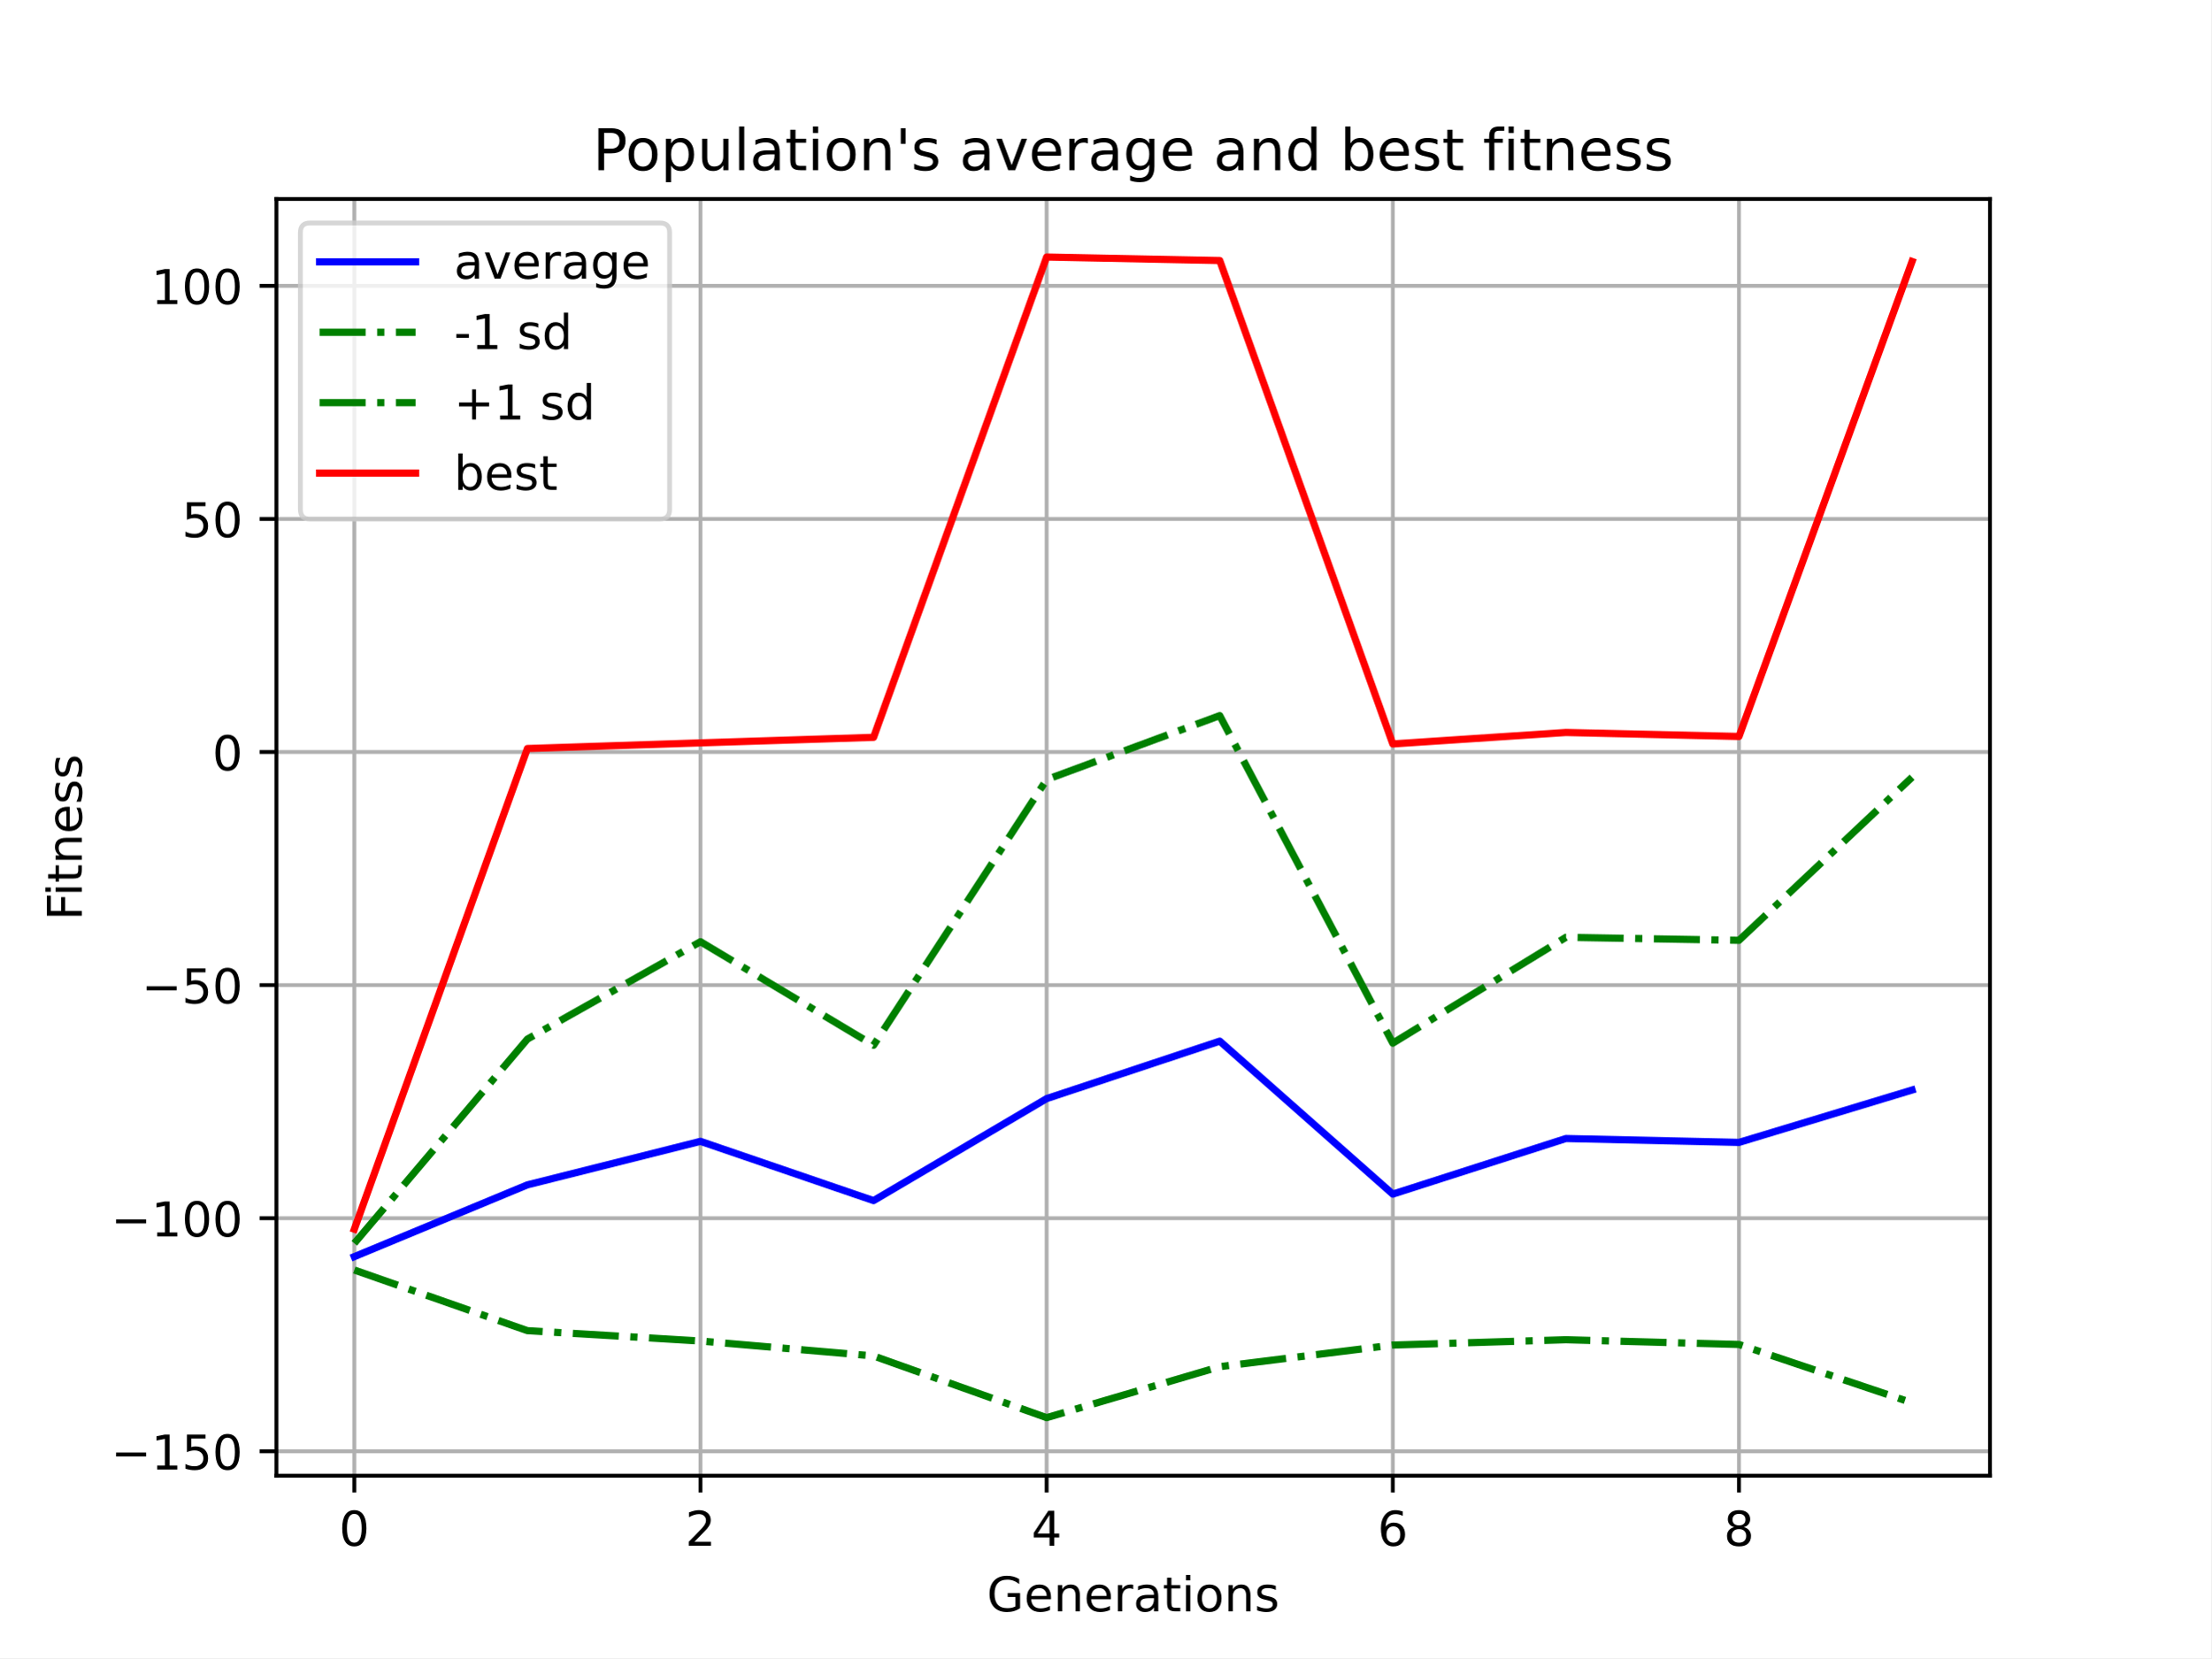
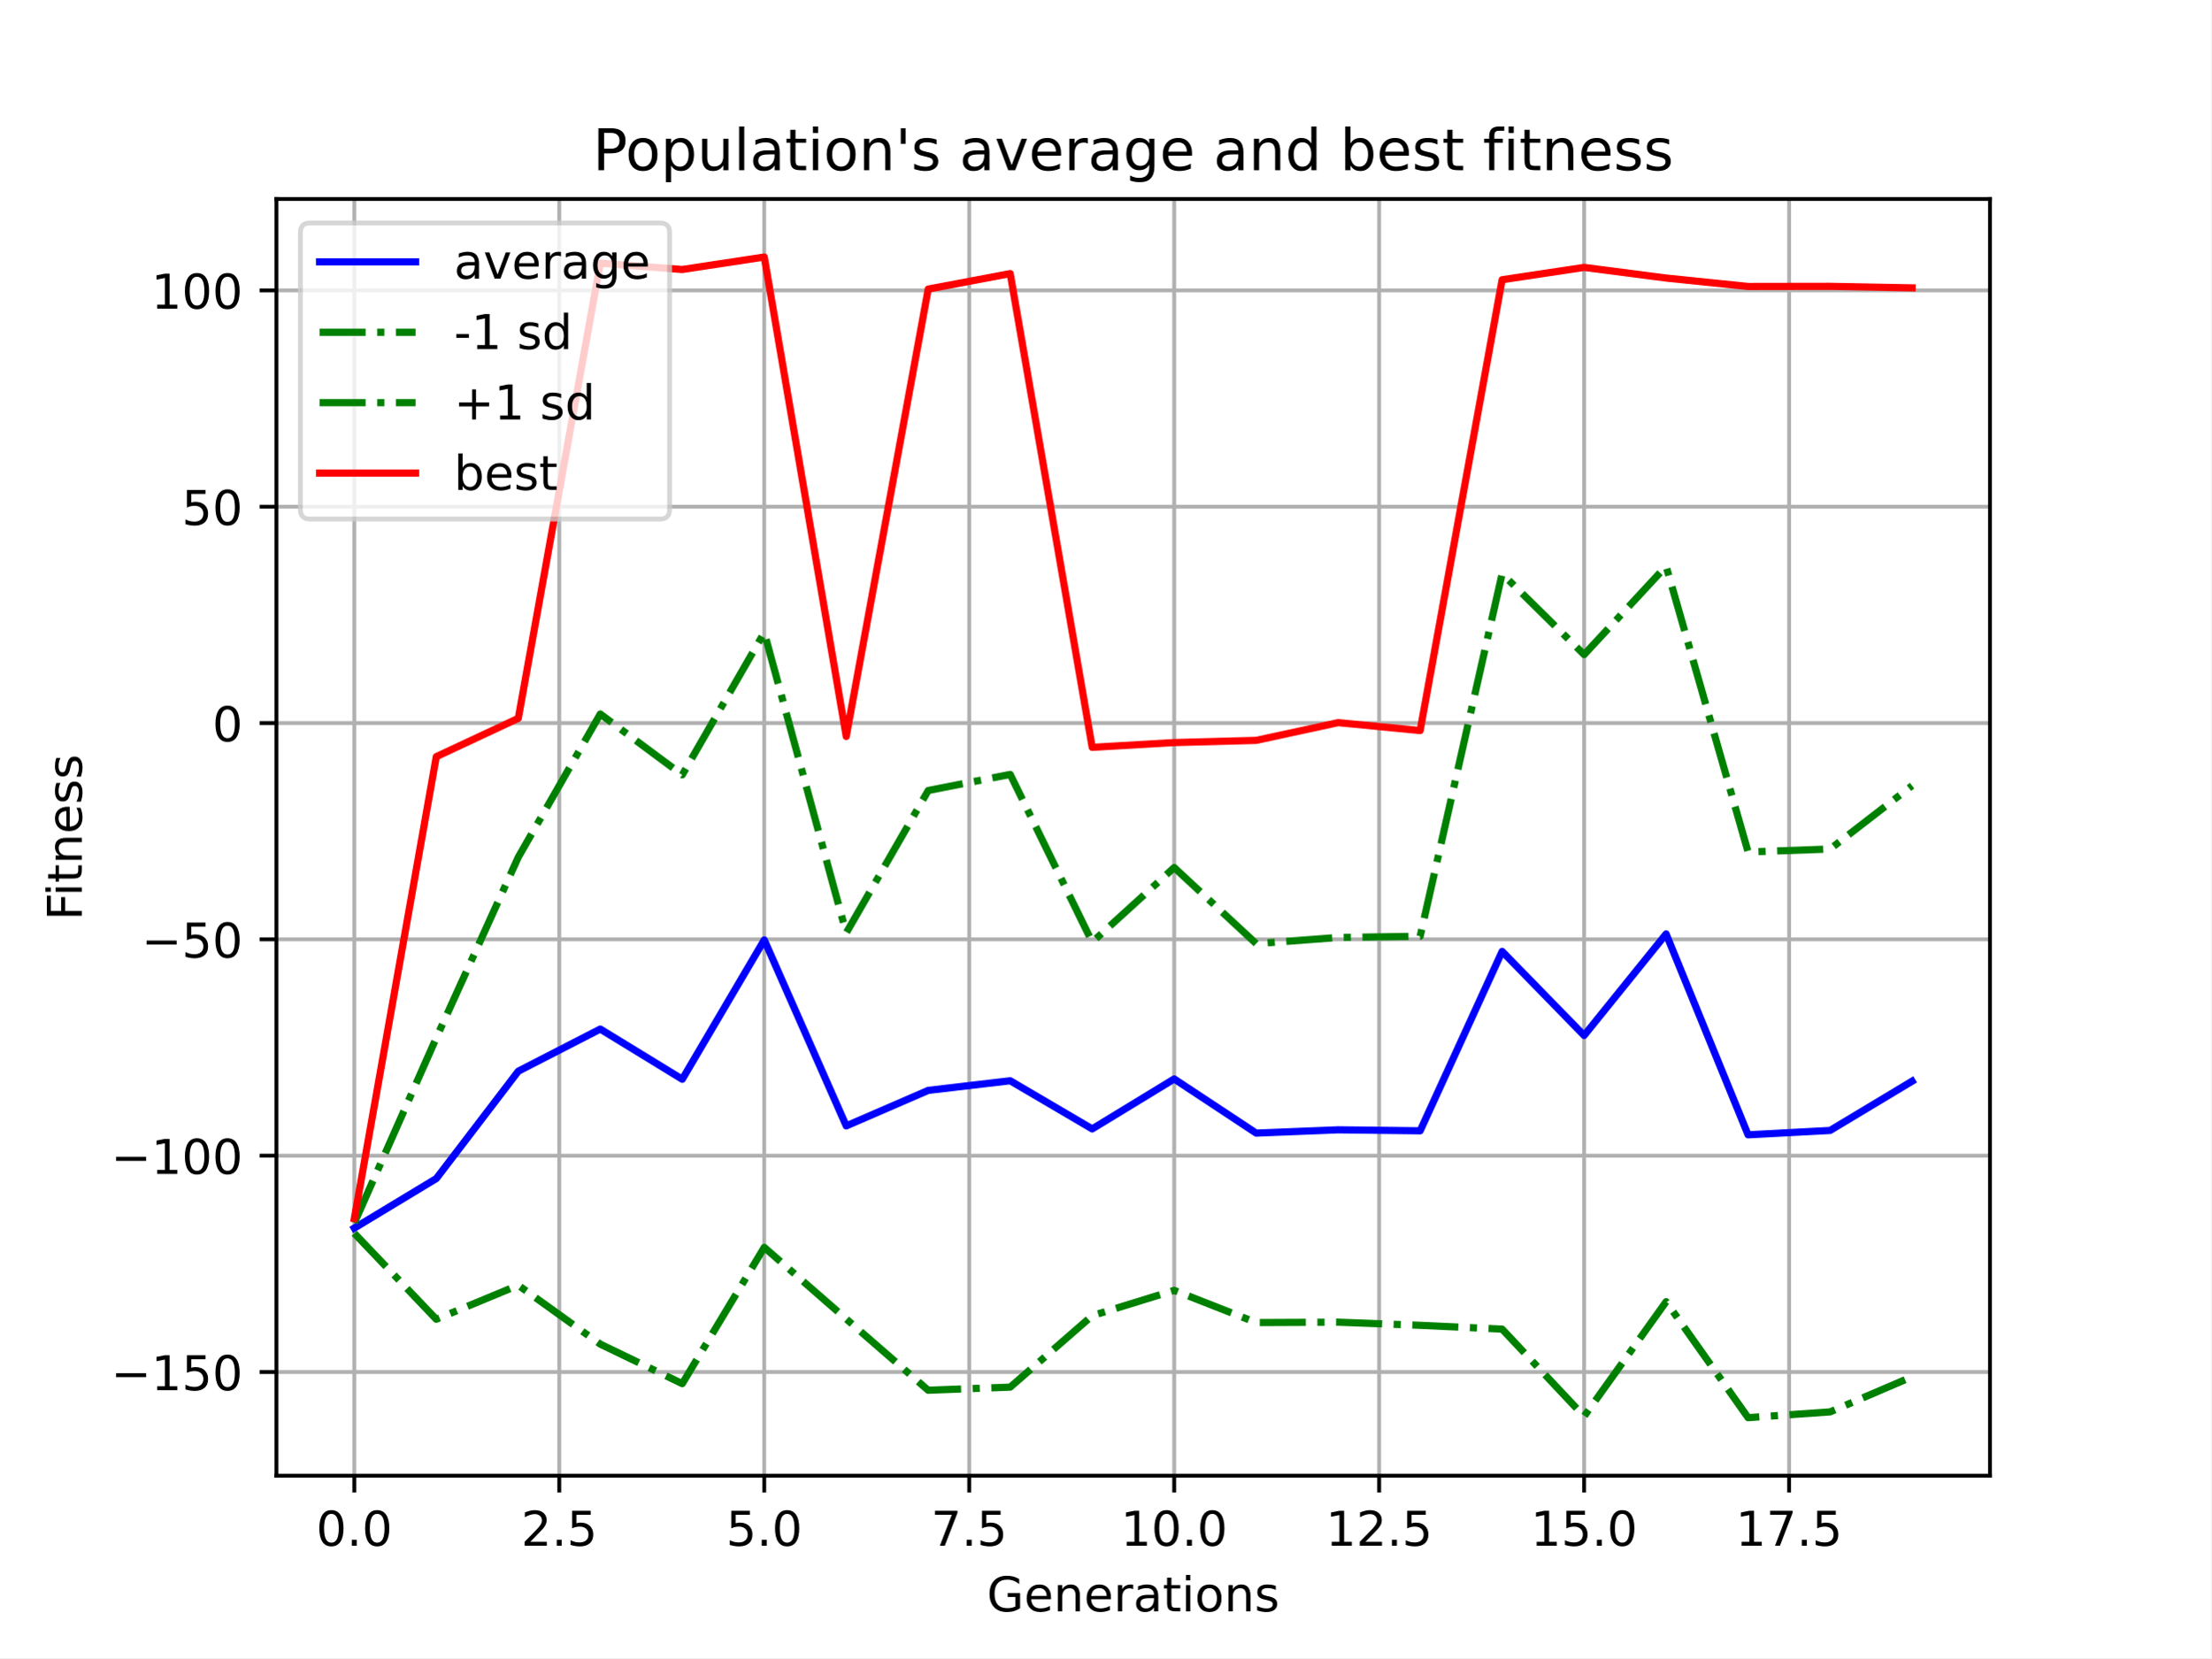
<svg xmlns="http://www.w3.org/2000/svg" xmlns:xlink="http://www.w3.org/1999/xlink" width="460.8pt" height="345.6pt" viewBox="0 0 460.8 345.6" version="1.1">
  <defs>
    <style type="text/css">*{stroke-linejoin: round; stroke-linecap: butt}</style>
  </defs>
  <g id="figure_1">
    <g id="patch_1">
      <path d="M 0 345.6  L 460.8 345.6  L 460.8 0  L 0 0  z " style="fill: #ffffff" />
    </g>
    <g id="axes_1">
      <g id="patch_2">
        <path d="M 57.6 307.584  L 414.72 307.584  L 414.72 41.472  L 57.6 41.472  z " style="fill: #ffffff" />
      </g>
      <g id="matplotlib.axis_1">
        <g id="xtick_1">
          <g id="line2d_1">
-             <path d="M 73.833 307.584  L 73.833 41.472  " clip-path="url(#pe6943f2030)" style="fill: none; stroke: #b0b0b0; stroke-width: 0.8; stroke-linecap: square" />
+             <path d="M 73.833 307.584  L 73.833 41.472  " clip-path="url(#pddef525159)" style="fill: none; stroke: #b0b0b0; stroke-width: 0.8; stroke-linecap: square" />
          </g>
          <g id="line2d_2">
            <defs>
-               <path id="me2f467b59a" d="M 0 0  L 0 3.5  " style="stroke: #000000; stroke-width: 0.8" />
-             </defs>
-             <g>
-               <use xlink:href="#me2f467b59a" x="73.833" y="307.584" style="stroke: #000000; stroke-width: 0.8" />
+               <path id="mac29a70679" d="M 0 0  L 0 3.5  " style="stroke: #000000; stroke-width: 0.8" />
+             </defs>
+             <g>
+               <use xlink:href="#mac29a70679" x="73.833" y="307.584" style="stroke: #000000; stroke-width: 0.8" />
            </g>
          </g>
          <g id="text_1">
-             <g transform="translate(70.65148 322.1824) scale(0.1 -0.1)">
+             <g transform="translate(65.88116 322.1824) scale(0.1 -0.1)">
              <defs>
                <path id="DejaVuSans-30" d="M 2034 4250  Q 1547 4250 1301 3770  Q 1056 3291 1056 2328  Q 1056 1369 1301 889  Q 1547 409 2034 409  Q 2525 409 2770 889  Q 3016 1369 3016 2328  Q 3016 3291 2770 3770  Q 2525 4250 2034 4250  z M 2034 4750  Q 2819 4750 3233 4129  Q 3647 3509 3647 2328  Q 3647 1150 3233 529  Q 2819 -91 2034 -91  Q 1250 -91 836 529  Q 422 1150 422 2328  Q 422 3509 836 4129  Q 1250 4750 2034 4750  z " transform="scale(0.015625)" />
+                 <path id="DejaVuSans-2e" d="M 684 794  L 1344 794  L 1344 0  L 684 0  L 684 794  z " transform="scale(0.015625)" />
              </defs>
              <use xlink:href="#DejaVuSans-30" />
+               <use xlink:href="#DejaVuSans-2e" x="63.623" />
+               <use xlink:href="#DejaVuSans-30" x="95.41" />
            </g>
          </g>
        </g>
        <g id="xtick_2">
          <g id="line2d_3">
-             <path d="M 145.978 307.584  L 145.978 41.472  " clip-path="url(#pe6943f2030)" style="fill: none; stroke: #b0b0b0; stroke-width: 0.8; stroke-linecap: square" />
+             <path d="M 116.55 307.584  L 116.55 41.472  " clip-path="url(#pddef525159)" style="fill: none; stroke: #b0b0b0; stroke-width: 0.8; stroke-linecap: square" />
          </g>
          <g id="line2d_4">
            <g>
-               <use xlink:href="#me2f467b59a" x="145.978" y="307.584" style="stroke: #000000; stroke-width: 0.8" />
+               <use xlink:href="#mac29a70679" x="116.55" y="307.584" style="stroke: #000000; stroke-width: 0.8" />
            </g>
          </g>
          <g id="text_2">
-             <g transform="translate(142.7969 322.1824) scale(0.1 -0.1)">
+             <g transform="translate(108.5989 322.1824) scale(0.1 -0.1)">
              <defs>
                <path id="DejaVuSans-32" d="M 1228 531  L 3431 531  L 3431 0  L 469 0  L 469 531  Q 828 903 1448 1529  Q 2069 2156 2228 2338  Q 2531 2678 2651 2914  Q 2772 3150 2772 3378  Q 2772 3750 2511 3984  Q 2250 4219 1831 4219  Q 1534 4219 1204 4116  Q 875 4013 500 3803  L 500 4441  Q 881 4594 1212 4672  Q 1544 4750 1819 4750  Q 2544 4750 2975 4387  Q 3406 4025 3406 3419  Q 3406 3131 3298 2873  Q 3191 2616 2906 2266  Q 2828 2175 2409 1742  Q 1991 1309 1228 531  z " transform="scale(0.015625)" />
+                 <path id="DejaVuSans-35" d="M 691 4666  L 3169 4666  L 3169 4134  L 1269 4134  L 1269 2991  Q 1406 3038 1543 3061  Q 1681 3084 1819 3084  Q 2600 3084 3056 2656  Q 3513 2228 3513 1497  Q 3513 744 3044 326  Q 2575 -91 1722 -91  Q 1428 -91 1123 -41  Q 819 9 494 109  L 494 744  Q 775 591 1075 516  Q 1375 441 1709 441  Q 2250 441 2565 725  Q 2881 1009 2881 1497  Q 2881 1984 2565 2268  Q 2250 2553 1709 2553  Q 1456 2553 1204 2497  Q 953 2441 691 2322  L 691 4666  z " transform="scale(0.015625)" />
              </defs>
              <use xlink:href="#DejaVuSans-32" />
+               <use xlink:href="#DejaVuSans-2e" x="63.623" />
+               <use xlink:href="#DejaVuSans-35" x="95.41" />
            </g>
          </g>
        </g>
        <g id="xtick_3">
          <g id="line2d_5">
-             <path d="M 218.124 307.584  L 218.124 41.472  " clip-path="url(#pe6943f2030)" style="fill: none; stroke: #b0b0b0; stroke-width: 0.8; stroke-linecap: square" />
+             <path d="M 159.268 307.584  L 159.268 41.472  " clip-path="url(#pddef525159)" style="fill: none; stroke: #b0b0b0; stroke-width: 0.8; stroke-linecap: square" />
          </g>
          <g id="line2d_6">
            <g>
-               <use xlink:href="#me2f467b59a" x="218.124" y="307.584" style="stroke: #000000; stroke-width: 0.8" />
+               <use xlink:href="#mac29a70679" x="159.268" y="307.584" style="stroke: #000000; stroke-width: 0.8" />
            </g>
          </g>
          <g id="text_3">
-             <g transform="translate(214.9424 322.1824) scale(0.1 -0.1)">
-               <defs>
-                 <path id="DejaVuSans-34" d="M 2419 4116  L 825 1625  L 2419 1625  L 2419 4116  z M 2253 4666  L 3047 4666  L 3047 1625  L 3713 1625  L 3713 1100  L 3047 1100  L 3047 0  L 2419 0  L 2419 1100  L 313 1100  L 313 1709  L 2253 4666  z " transform="scale(0.015625)" />
-               </defs>
-               <use xlink:href="#DejaVuSans-34" />
+             <g transform="translate(151.3166 322.1824) scale(0.1 -0.1)">
+               <use xlink:href="#DejaVuSans-35" />
+               <use xlink:href="#DejaVuSans-2e" x="63.623" />
+               <use xlink:href="#DejaVuSans-30" x="95.41" />
            </g>
          </g>
        </g>
        <g id="xtick_4">
          <g id="line2d_7">
-             <path d="M 290.269 307.584  L 290.269 41.472  " clip-path="url(#pe6943f2030)" style="fill: none; stroke: #b0b0b0; stroke-width: 0.8; stroke-linecap: square" />
+             <path d="M 201.986 307.584  L 201.986 41.472  " clip-path="url(#pddef525159)" style="fill: none; stroke: #b0b0b0; stroke-width: 0.8; stroke-linecap: square" />
          </g>
          <g id="line2d_8">
            <g>
-               <use xlink:href="#me2f467b59a" x="290.269" y="307.584" style="stroke: #000000; stroke-width: 0.8" />
+               <use xlink:href="#mac29a70679" x="201.986" y="307.584" style="stroke: #000000; stroke-width: 0.8" />
            </g>
          </g>
          <g id="text_4">
-             <g transform="translate(287.0878 322.1824) scale(0.1 -0.1)">
+             <g transform="translate(194.0343 322.1824) scale(0.1 -0.1)">
              <defs>
-                 <path id="DejaVuSans-36" d="M 2113 2584  Q 1688 2584 1439 2293  Q 1191 2003 1191 1497  Q 1191 994 1439 701  Q 1688 409 2113 409  Q 2538 409 2786 701  Q 3034 994 3034 1497  Q 3034 2003 2786 2293  Q 2538 2584 2113 2584  z M 3366 4563  L 3366 3988  Q 3128 4100 2886 4159  Q 2644 4219 2406 4219  Q 1781 4219 1451 3797  Q 1122 3375 1075 2522  Q 1259 2794 1537 2939  Q 1816 3084 2150 3084  Q 2853 3084 3261 2657  Q 3669 2231 3669 1497  Q 3669 778 3244 343  Q 2819 -91 2113 -91  Q 1303 -91 875 529  Q 447 1150 447 2328  Q 447 3434 972 4092  Q 1497 4750 2381 4750  Q 2619 4750 2861 4703  Q 3103 4656 3366 4563  z " transform="scale(0.015625)" />
+                 <path id="DejaVuSans-37" d="M 525 4666  L 3525 4666  L 3525 4397  L 1831 0  L 1172 0  L 2766 4134  L 525 4134  L 525 4666  z " transform="scale(0.015625)" />
              </defs>
-               <use xlink:href="#DejaVuSans-36" />
+               <use xlink:href="#DejaVuSans-37" />
+               <use xlink:href="#DejaVuSans-2e" x="63.623" />
+               <use xlink:href="#DejaVuSans-35" x="95.41" />
            </g>
          </g>
        </g>
        <g id="xtick_5">
          <g id="line2d_9">
-             <path d="M 362.415 307.584  L 362.415 41.472  " clip-path="url(#pe6943f2030)" style="fill: none; stroke: #b0b0b0; stroke-width: 0.8; stroke-linecap: square" />
+             <path d="M 244.704 307.584  L 244.704 41.472  " clip-path="url(#pddef525159)" style="fill: none; stroke: #b0b0b0; stroke-width: 0.8; stroke-linecap: square" />
          </g>
          <g id="line2d_10">
            <g>
-               <use xlink:href="#me2f467b59a" x="362.415" y="307.584" style="stroke: #000000; stroke-width: 0.8" />
+               <use xlink:href="#mac29a70679" x="244.704" y="307.584" style="stroke: #000000; stroke-width: 0.8" />
            </g>
          </g>
          <g id="text_5">
-             <g transform="translate(359.2333 322.1824) scale(0.1 -0.1)">
+             <g transform="translate(233.5707 322.1824) scale(0.1 -0.1)">
              <defs>
-                 <path id="DejaVuSans-38" d="M 2034 2216  Q 1584 2216 1326 1975  Q 1069 1734 1069 1313  Q 1069 891 1326 650  Q 1584 409 2034 409  Q 2484 409 2743 651  Q 3003 894 3003 1313  Q 3003 1734 2745 1975  Q 2488 2216 2034 2216  z M 1403 2484  Q 997 2584 770 2862  Q 544 3141 544 3541  Q 544 4100 942 4425  Q 1341 4750 2034 4750  Q 2731 4750 3128 4425  Q 3525 4100 3525 3541  Q 3525 3141 3298 2862  Q 3072 2584 2669 2484  Q 3125 2378 3379 2068  Q 3634 1759 3634 1313  Q 3634 634 3220 271  Q 2806 -91 2034 -91  Q 1263 -91 848 271  Q 434 634 434 1313  Q 434 1759 690 2068  Q 947 2378 1403 2484  z M 1172 3481  Q 1172 3119 1398 2916  Q 1625 2713 2034 2713  Q 2441 2713 2670 2916  Q 2900 3119 2900 3481  Q 2900 3844 2670 4047  Q 2441 4250 2034 4250  Q 1625 4250 1398 4047  Q 1172 3844 1172 3481  z " transform="scale(0.015625)" />
+                 <path id="DejaVuSans-31" d="M 794 531  L 1825 531  L 1825 4091  L 703 3866  L 703 4441  L 1819 4666  L 2450 4666  L 2450 531  L 3481 531  L 3481 0  L 794 0  L 794 531  z " transform="scale(0.015625)" />
              </defs>
-               <use xlink:href="#DejaVuSans-38" />
-             </g>
-           </g>
-         </g>
-         <g id="text_6">
+               <use xlink:href="#DejaVuSans-31" />
+               <use xlink:href="#DejaVuSans-30" x="63.623" />
+               <use xlink:href="#DejaVuSans-2e" x="127.246" />
+               <use xlink:href="#DejaVuSans-30" x="159.033" />
+             </g>
+           </g>
+         </g>
+         <g id="xtick_6">
+           <g id="line2d_11">
+             <path d="M 287.421 307.584  L 287.421 41.472  " clip-path="url(#pddef525159)" style="fill: none; stroke: #b0b0b0; stroke-width: 0.8; stroke-linecap: square" />
+           </g>
+           <g id="line2d_12">
+             <g>
+               <use xlink:href="#mac29a70679" x="287.421" y="307.584" style="stroke: #000000; stroke-width: 0.8" />
+             </g>
+           </g>
+           <g id="text_6">
+             <g transform="translate(276.2884 322.1824) scale(0.1 -0.1)">
+               <use xlink:href="#DejaVuSans-31" />
+               <use xlink:href="#DejaVuSans-32" x="63.623" />
+               <use xlink:href="#DejaVuSans-2e" x="127.246" />
+               <use xlink:href="#DejaVuSans-35" x="159.033" />
+             </g>
+           </g>
+         </g>
+         <g id="xtick_7">
+           <g id="line2d_13">
+             <path d="M 330.139 307.584  L 330.139 41.472  " clip-path="url(#pddef525159)" style="fill: none; stroke: #b0b0b0; stroke-width: 0.8; stroke-linecap: square" />
+           </g>
+           <g id="line2d_14">
+             <g>
+               <use xlink:href="#mac29a70679" x="330.139" y="307.584" style="stroke: #000000; stroke-width: 0.8" />
+             </g>
+           </g>
+           <g id="text_7">
+             <g transform="translate(319.0061 322.1824) scale(0.1 -0.1)">
+               <use xlink:href="#DejaVuSans-31" />
+               <use xlink:href="#DejaVuSans-35" x="63.623" />
+               <use xlink:href="#DejaVuSans-2e" x="127.246" />
+               <use xlink:href="#DejaVuSans-30" x="159.033" />
+             </g>
+           </g>
+         </g>
+         <g id="xtick_8">
+           <g id="line2d_15">
+             <path d="M 372.857 307.584  L 372.857 41.472  " clip-path="url(#pddef525159)" style="fill: none; stroke: #b0b0b0; stroke-width: 0.8; stroke-linecap: square" />
+           </g>
+           <g id="line2d_16">
+             <g>
+               <use xlink:href="#mac29a70679" x="372.857" y="307.584" style="stroke: #000000; stroke-width: 0.8" />
+             </g>
+           </g>
+           <g id="text_8">
+             <g transform="translate(361.7238 322.1824) scale(0.1 -0.1)">
+               <use xlink:href="#DejaVuSans-31" />
+               <use xlink:href="#DejaVuSans-37" x="63.623" />
+               <use xlink:href="#DejaVuSans-2e" x="127.246" />
+               <use xlink:href="#DejaVuSans-35" x="159.033" />
+             </g>
+           </g>
+         </g>
+         <g id="text_9">
          <g transform="translate(205.6623 335.8606) scale(0.1 -0.1)">
            <defs>
              <path id="DejaVuSans-47" d="M 3809 666  L 3809 1919  L 2778 1919  L 2778 2438  L 4434 2438  L 4434 434  Q 4069 175 3628 42  Q 3188 -91 2688 -91  Q 1594 -91 976 548  Q 359 1188 359 2328  Q 359 3472 976 4111  Q 1594 4750 2688 4750  Q 3144 4750 3555 4637  Q 3966 4525 4313 4306  L 4313 3634  Q 3963 3931 3569 4081  Q 3175 4231 2741 4231  Q 1884 4231 1454 3753  Q 1025 3275 1025 2328  Q 1025 1384 1454 906  Q 1884 428 2741 428  Q 3075 428 3337 486  Q 3600 544 3809 666  z " transform="scale(0.015625)" />
              <path id="DejaVuSans-65" d="M 3597 1894  L 3597 1613  L 953 1613  Q 991 1019 1311 708  Q 1631 397 2203 397  Q 2534 397 2845 478  Q 3156 559 3463 722  L 3463 178  Q 3153 47 2828 -22  Q 2503 -91 2169 -91  Q 1331 -91 842 396  Q 353 884 353 1716  Q 353 2575 817 3079  Q 1281 3584 2069 3584  Q 2775 3584 3186 3129  Q 3597 2675 3597 1894  z M 3022 2063  Q 3016 2534 2758 2815  Q 2500 3097 2075 3097  Q 1594 3097 1305 2825  Q 1016 2553 972 2059  L 3022 2063  z " transform="scale(0.015625)" />
              <path id="DejaVuSans-6e" d="M 3513 2113  L 3513 0  L 2938 0  L 2938 2094  Q 2938 2591 2744 2837  Q 2550 3084 2163 3084  Q 1697 3084 1428 2787  Q 1159 2491 1159 1978  L 1159 0  L 581 0  L 581 3500  L 1159 3500  L 1159 2956  Q 1366 3272 1645 3428  Q 1925 3584 2291 3584  Q 2894 3584 3203 3211  Q 3513 2838 3513 2113  z " transform="scale(0.015625)" />
              <path id="DejaVuSans-72" d="M 2631 2963  Q 2534 3019 2420 3045  Q 2306 3072 2169 3072  Q 1681 3072 1420 2755  Q 1159 2438 1159 1844  L 1159 0  L 581 0  L 581 3500  L 1159 3500  L 1159 2956  Q 1341 3275 1631 3429  Q 1922 3584 2338 3584  Q 2397 3584 2469 3576  Q 2541 3569 2628 3553  L 2631 2963  z " transform="scale(0.015625)" />
              <path id="DejaVuSans-61" d="M 2194 1759  Q 1497 1759 1228 1600  Q 959 1441 959 1056  Q 959 750 1161 570  Q 1363 391 1709 391  Q 2188 391 2477 730  Q 2766 1069 2766 1631  L 2766 1759  L 2194 1759  z M 3341 1997  L 3341 0  L 2766 0  L 2766 531  Q 2569 213 2275 61  Q 1981 -91 1556 -91  Q 1019 -91 701 211  Q 384 513 384 1019  Q 384 1609 779 1909  Q 1175 2209 1959 2209  L 2766 2209  L 2766 2266  Q 2766 2663 2505 2880  Q 2244 3097 1772 3097  Q 1472 3097 1187 3025  Q 903 2953 641 2809  L 641 3341  Q 956 3463 1253 3523  Q 1550 3584 1831 3584  Q 2591 3584 2966 3190  Q 3341 2797 3341 1997  z " transform="scale(0.015625)" />
              <path id="DejaVuSans-74" d="M 1172 4494  L 1172 3500  L 2356 3500  L 2356 3053  L 1172 3053  L 1172 1153  Q 1172 725 1289 603  Q 1406 481 1766 481  L 2356 481  L 2356 0  L 1766 0  Q 1100 0 847 248  Q 594 497 594 1153  L 594 3053  L 172 3053  L 172 3500  L 594 3500  L 594 4494  L 1172 4494  z " transform="scale(0.015625)" />
              <path id="DejaVuSans-69" d="M 603 3500  L 1178 3500  L 1178 0  L 603 0  L 603 3500  z M 603 4863  L 1178 4863  L 1178 4134  L 603 4134  L 603 4863  z " transform="scale(0.015625)" />
              <path id="DejaVuSans-6f" d="M 1959 3097  Q 1497 3097 1228 2736  Q 959 2375 959 1747  Q 959 1119 1226 758  Q 1494 397 1959 397  Q 2419 397 2687 759  Q 2956 1122 2956 1747  Q 2956 2369 2687 2733  Q 2419 3097 1959 3097  z M 1959 3584  Q 2709 3584 3137 3096  Q 3566 2609 3566 1747  Q 3566 888 3137 398  Q 2709 -91 1959 -91  Q 1206 -91 779 398  Q 353 888 353 1747  Q 353 2609 779 3096  Q 1206 3584 1959 3584  z " transform="scale(0.015625)" />
              <path id="DejaVuSans-73" d="M 2834 3397  L 2834 2853  Q 2591 2978 2328 3040  Q 2066 3103 1784 3103  Q 1356 3103 1142 2972  Q 928 2841 928 2578  Q 928 2378 1081 2264  Q 1234 2150 1697 2047  L 1894 2003  Q 2506 1872 2764 1633  Q 3022 1394 3022 966  Q 3022 478 2636 193  Q 2250 -91 1575 -91  Q 1294 -91 989 -36  Q 684 19 347 128  L 347 722  Q 666 556 975 473  Q 1284 391 1588 391  Q 1994 391 2212 530  Q 2431 669 2431 922  Q 2431 1156 2273 1281  Q 2116 1406 1581 1522  L 1381 1569  Q 847 1681 609 1914  Q 372 2147 372 2553  Q 372 3047 722 3315  Q 1072 3584 1716 3584  Q 2034 3584 2315 3537  Q 2597 3491 2834 3397  z " transform="scale(0.015625)" />
            </defs>
            <use xlink:href="#DejaVuSans-47" />
            <use xlink:href="#DejaVuSans-65" x="77.49" />
            <use xlink:href="#DejaVuSans-6e" x="139.014" />
            <use xlink:href="#DejaVuSans-65" x="202.393" />
            <use xlink:href="#DejaVuSans-72" x="263.916" />
            <use xlink:href="#DejaVuSans-61" x="305.029" />
            <use xlink:href="#DejaVuSans-74" x="366.309" />
            <use xlink:href="#DejaVuSans-69" x="405.518" />
            <use xlink:href="#DejaVuSans-6f" x="433.301" />
            <use xlink:href="#DejaVuSans-6e" x="494.482" />
            <use xlink:href="#DejaVuSans-73" x="557.861" />
          </g>
        </g>
      </g>
      <g id="matplotlib.axis_2">
        <g id="ytick_1">
-           <g id="line2d_11">
-             <path d="M 57.6 302.502  L 414.72 302.502  " clip-path="url(#pe6943f2030)" style="fill: none; stroke: #b0b0b0; stroke-width: 0.8; stroke-linecap: square" />
-           </g>
-           <g id="line2d_12">
-             <defs>
-               <path id="m6243861c44" d="M 0 0  L -3.5 0  " style="stroke: #000000; stroke-width: 0.8" />
-             </defs>
-             <g>
-               <use xlink:href="#m6243861c44" x="57.6" y="302.502" style="stroke: #000000; stroke-width: 0.8" />
-             </g>
-           </g>
-           <g id="text_7">
-             <g transform="translate(23.13281 306.3009) scale(0.1 -0.1)">
+           <g id="line2d_17">
+             <path d="M 57.6 285.968  L 414.72 285.968  " clip-path="url(#pddef525159)" style="fill: none; stroke: #b0b0b0; stroke-width: 0.8; stroke-linecap: square" />
+           </g>
+           <g id="line2d_18">
+             <defs>
+               <path id="m0efa1573fc" d="M 0 0  L -3.5 0  " style="stroke: #000000; stroke-width: 0.8" />
+             </defs>
+             <g>
+               <use xlink:href="#m0efa1573fc" x="57.6" y="285.968" style="stroke: #000000; stroke-width: 0.8" />
+             </g>
+           </g>
+           <g id="text_10">
+             <g transform="translate(23.13281 289.7677) scale(0.1 -0.1)">
              <defs>
                <path id="DejaVuSans-2212" d="M 678 2272  L 4684 2272  L 4684 1741  L 678 1741  L 678 2272  z " transform="scale(0.015625)" />
-                 <path id="DejaVuSans-31" d="M 794 531  L 1825 531  L 1825 4091  L 703 3866  L 703 4441  L 1819 4666  L 2450 4666  L 2450 531  L 3481 531  L 3481 0  L 794 0  L 794 531  z " transform="scale(0.015625)" />
-                 <path id="DejaVuSans-35" d="M 691 4666  L 3169 4666  L 3169 4134  L 1269 4134  L 1269 2991  Q 1406 3038 1543 3061  Q 1681 3084 1819 3084  Q 2600 3084 3056 2656  Q 3513 2228 3513 1497  Q 3513 744 3044 326  Q 2575 -91 1722 -91  Q 1428 -91 1123 -41  Q 819 9 494 109  L 494 744  Q 775 591 1075 516  Q 1375 441 1709 441  Q 2250 441 2565 725  Q 2881 1009 2881 1497  Q 2881 1984 2565 2268  Q 2250 2553 1709 2553  Q 1456 2553 1204 2497  Q 953 2441 691 2322  L 691 4666  z " transform="scale(0.015625)" />
              </defs>
              <use xlink:href="#DejaVuSans-2212" />
              <use xlink:href="#DejaVuSans-31" x="83.789" />
              <use xlink:href="#DejaVuSans-35" x="147.412" />
              <use xlink:href="#DejaVuSans-30" x="211.035" />
            </g>
          </g>
        </g>
        <g id="ytick_2">
-           <g id="line2d_13">
-             <path d="M 57.6 253.916  L 414.72 253.916  " clip-path="url(#pe6943f2030)" style="fill: none; stroke: #b0b0b0; stroke-width: 0.8; stroke-linecap: square" />
-           </g>
-           <g id="line2d_14">
-             <g>
-               <use xlink:href="#m6243861c44" x="57.6" y="253.916" style="stroke: #000000; stroke-width: 0.8" />
-             </g>
-           </g>
-           <g id="text_8">
-             <g transform="translate(23.13281 257.7154) scale(0.1 -0.1)">
+           <g id="line2d_19">
+             <path d="M 57.6 240.879  L 414.72 240.879  " clip-path="url(#pddef525159)" style="fill: none; stroke: #b0b0b0; stroke-width: 0.8; stroke-linecap: square" />
+           </g>
+           <g id="line2d_20">
+             <g>
+               <use xlink:href="#m0efa1573fc" x="57.6" y="240.879" style="stroke: #000000; stroke-width: 0.8" />
+             </g>
+           </g>
+           <g id="text_11">
+             <g transform="translate(23.13281 244.6785) scale(0.1 -0.1)">
              <use xlink:href="#DejaVuSans-2212" />
              <use xlink:href="#DejaVuSans-31" x="83.789" />
              <use xlink:href="#DejaVuSans-30" x="147.412" />
              <use xlink:href="#DejaVuSans-30" x="211.035" />
            </g>
          </g>
        </g>
        <g id="ytick_3">
-           <g id="line2d_15">
-             <path d="M 57.6 205.331  L 414.72 205.331  " clip-path="url(#pe6943f2030)" style="fill: none; stroke: #b0b0b0; stroke-width: 0.8; stroke-linecap: square" />
-           </g>
-           <g id="line2d_16">
-             <g>
-               <use xlink:href="#m6243861c44" x="57.6" y="205.331" style="stroke: #000000; stroke-width: 0.8" />
-             </g>
-           </g>
-           <g id="text_9">
-             <g transform="translate(29.49531 209.1299) scale(0.1 -0.1)">
+           <g id="line2d_21">
+             <path d="M 57.6 195.79  L 414.72 195.79  " clip-path="url(#pddef525159)" style="fill: none; stroke: #b0b0b0; stroke-width: 0.8; stroke-linecap: square" />
+           </g>
+           <g id="line2d_22">
+             <g>
+               <use xlink:href="#m0efa1573fc" x="57.6" y="195.79" style="stroke: #000000; stroke-width: 0.8" />
+             </g>
+           </g>
+           <g id="text_12">
+             <g transform="translate(29.49531 199.5892) scale(0.1 -0.1)">
              <use xlink:href="#DejaVuSans-2212" />
              <use xlink:href="#DejaVuSans-35" x="83.789" />
              <use xlink:href="#DejaVuSans-30" x="147.412" />
            </g>
          </g>
        </g>
        <g id="ytick_4">
-           <g id="line2d_17">
-             <path d="M 57.6 156.745  L 414.72 156.745  " clip-path="url(#pe6943f2030)" style="fill: none; stroke: #b0b0b0; stroke-width: 0.8; stroke-linecap: square" />
-           </g>
-           <g id="line2d_18">
-             <g>
-               <use xlink:href="#m6243861c44" x="57.6" y="156.745" style="stroke: #000000; stroke-width: 0.8" />
-             </g>
-           </g>
-           <g id="text_10">
-             <g transform="translate(44.2375 160.5444) scale(0.1 -0.1)">
+           <g id="line2d_23">
+             <path d="M 57.6 150.701  L 414.72 150.701  " clip-path="url(#pddef525159)" style="fill: none; stroke: #b0b0b0; stroke-width: 0.8; stroke-linecap: square" />
+           </g>
+           <g id="line2d_24">
+             <g>
+               <use xlink:href="#m0efa1573fc" x="57.6" y="150.701" style="stroke: #000000; stroke-width: 0.8" />
+             </g>
+           </g>
+           <g id="text_13">
+             <g transform="translate(44.2375 154.5) scale(0.1 -0.1)">
              <use xlink:href="#DejaVuSans-30" />
            </g>
          </g>
        </g>
        <g id="ytick_5">
-           <g id="line2d_19">
-             <path d="M 57.6 108.16  L 414.72 108.16  " clip-path="url(#pe6943f2030)" style="fill: none; stroke: #b0b0b0; stroke-width: 0.8; stroke-linecap: square" />
-           </g>
-           <g id="line2d_20">
-             <g>
-               <use xlink:href="#m6243861c44" x="57.6" y="108.16" style="stroke: #000000; stroke-width: 0.8" />
-             </g>
-           </g>
-           <g id="text_11">
-             <g transform="translate(37.875 111.9589) scale(0.1 -0.1)">
+           <g id="line2d_25">
+             <path d="M 57.6 105.612  L 414.72 105.612  " clip-path="url(#pddef525159)" style="fill: none; stroke: #b0b0b0; stroke-width: 0.8; stroke-linecap: square" />
+           </g>
+           <g id="line2d_26">
+             <g>
+               <use xlink:href="#m0efa1573fc" x="57.6" y="105.612" style="stroke: #000000; stroke-width: 0.8" />
+             </g>
+           </g>
+           <g id="text_14">
+             <g transform="translate(37.875 109.4108) scale(0.1 -0.1)">
              <use xlink:href="#DejaVuSans-35" />
              <use xlink:href="#DejaVuSans-30" x="63.623" />
            </g>
          </g>
        </g>
        <g id="ytick_6">
-           <g id="line2d_21">
-             <path d="M 57.6 59.574  L 414.72 59.574  " clip-path="url(#pe6943f2030)" style="fill: none; stroke: #b0b0b0; stroke-width: 0.8; stroke-linecap: square" />
-           </g>
-           <g id="line2d_22">
-             <g>
-               <use xlink:href="#m6243861c44" x="57.6" y="59.574" style="stroke: #000000; stroke-width: 0.8" />
-             </g>
-           </g>
-           <g id="text_12">
-             <g transform="translate(31.5125 63.37339) scale(0.1 -0.1)">
+           <g id="line2d_27">
+             <path d="M 57.6 60.522  L 414.72 60.522  " clip-path="url(#pddef525159)" style="fill: none; stroke: #b0b0b0; stroke-width: 0.8; stroke-linecap: square" />
+           </g>
+           <g id="line2d_28">
+             <g>
+               <use xlink:href="#m0efa1573fc" x="57.6" y="60.522" style="stroke: #000000; stroke-width: 0.8" />
+             </g>
+           </g>
+           <g id="text_15">
+             <g transform="translate(31.5125 64.32165) scale(0.1 -0.1)">
              <use xlink:href="#DejaVuSans-31" />
              <use xlink:href="#DejaVuSans-30" x="63.623" />
              <use xlink:href="#DejaVuSans-30" x="127.246" />
            </g>
          </g>
        </g>
-         <g id="text_13">
+         <g id="text_16">
          <g transform="translate(17.05313 191.8452) rotate(-90) scale(0.1 -0.1)">
            <defs>
              <path id="DejaVuSans-46" d="M 628 4666  L 3309 4666  L 3309 4134  L 1259 4134  L 1259 2759  L 3109 2759  L 3109 2228  L 1259 2228  L 1259 0  L 628 0  L 628 4666  z " transform="scale(0.015625)" />
            </defs>
            <use xlink:href="#DejaVuSans-46" />
            <use xlink:href="#DejaVuSans-69" x="50.27" />
            <use xlink:href="#DejaVuSans-74" x="78.053" />
            <use xlink:href="#DejaVuSans-6e" x="117.262" />
            <use xlink:href="#DejaVuSans-65" x="180.641" />
            <use xlink:href="#DejaVuSans-73" x="242.164" />
            <use xlink:href="#DejaVuSans-73" x="294.264" />
          </g>
        </g>
      </g>
-       <g id="line2d_23">
-         <path d="M 73.833 261.93  L 109.905 246.967  L 145.978 237.895  L 182.051 250.245  L 218.124 228.986  L 254.196 217.01  L 290.269 248.892  L 326.342 237.306  L 362.415 238.113  L 398.487 227.196  " clip-path="url(#pe6943f2030)" style="fill: none; stroke: #0000ff; stroke-width: 1.5; stroke-linecap: square" />
-       </g>
-       <g id="line2d_24">
-         <path d="M 73.833 264.712  L 109.905 277.352  L 145.978 279.512  L 182.051 282.626  L 218.124 295.488  L 254.196 284.864  L 290.269 280.357  L 326.342 279.245  L 362.415 280.237  L 398.487 292.394  " clip-path="url(#pe6943f2030)" style="fill: none; stroke-dasharray: 9.6,2.4,1.5,2.4; stroke-dashoffset: 0; stroke: #008000; stroke-width: 1.5" />
-       </g>
-       <g id="line2d_25">
-         <path d="M 73.833 259.148  L 109.905 216.583  L 145.978 196.279  L 182.051 217.864  L 218.124 162.485  L 254.196 149.156  L 290.269 217.426  L 326.342 195.368  L 362.415 195.99  L 398.487 161.999  " clip-path="url(#pe6943f2030)" style="fill: none; stroke-dasharray: 9.6,2.4,1.5,2.4; stroke-dashoffset: 0; stroke: #008000; stroke-width: 1.5" />
-       </g>
-       <g id="line2d_26">
-         <path d="M 73.833 256.205  L 109.905 156.02  L 145.978 154.836  L 182.051 153.684  L 218.124 53.568  L 254.196 54.295  L 290.269 155.056  L 326.342 152.671  L 362.415 153.498  L 398.487 54.493  " clip-path="url(#pe6943f2030)" style="fill: none; stroke: #ff0000; stroke-width: 1.5; stroke-linecap: square" />
+       <g id="line2d_29">
+         <path d="M 73.833 255.976  L 90.92 245.653  L 108.007 223.274  L 125.094 214.49  L 142.181 224.949  L 159.268 195.913  L 176.355 234.677  L 193.442 227.272  L 210.529 225.268  L 227.616 235.301  L 244.704 224.89  L 261.791 236.176  L 278.878 235.492  L 295.965 235.696  L 313.052 198.305  L 330.139 215.824  L 347.226 194.661  L 364.313 236.532  L 381.4 235.624  L 398.487 225.357  " clip-path="url(#pddef525159)" style="fill: none; stroke: #0000ff; stroke-width: 1.5; stroke-linecap: square" />
+       </g>
+       <g id="line2d_30">
+         <path d="M 73.833 257.059  L 90.92 274.978  L 108.007 267.89  L 125.094 280.16  L 142.181 288.398  L 159.268 259.992  L 176.355 274.915  L 193.442 289.776  L 210.529 289.123  L 227.616 274.238  L 244.704 268.957  L 261.791 275.668  L 278.878 275.588  L 295.965 276.239  L 313.052 277.036  L 330.139 295.207  L 347.226 271.316  L 364.313 295.488  L 381.4 294.284  L 398.487 286.958  " clip-path="url(#pddef525159)" style="fill: none; stroke-dasharray: 9.6,2.4,1.5,2.4; stroke-dashoffset: 0; stroke: #008000; stroke-width: 1.5" />
+       </g>
+       <g id="line2d_31">
+         <path d="M 73.833 254.894  L 90.92 216.328  L 108.007 178.657  L 125.094 148.821  L 142.181 161.501  L 159.268 131.833  L 176.355 194.439  L 193.442 164.767  L 210.529 161.413  L 227.616 196.364  L 244.704 180.823  L 261.791 196.684  L 278.878 195.397  L 295.965 195.153  L 313.052 119.573  L 330.139 136.441  L 347.226 118.006  L 364.313 177.576  L 381.4 176.963  L 398.487 163.756  " clip-path="url(#pddef525159)" style="fill: none; stroke-dasharray: 9.6,2.4,1.5,2.4; stroke-dashoffset: 0; stroke: #008000; stroke-width: 1.5" />
+       </g>
+       <g id="line2d_32">
+         <path d="M 73.833 253.993  L 90.92 157.71  L 108.007 149.722  L 125.094 54.857  L 142.181 56.166  L 159.268 53.568  L 176.355 153.497  L 193.442 60.25  L 210.529 57.021  L 227.616 155.768  L 244.704 154.774  L 261.791 154.317  L 278.878 150.618  L 295.965 152.267  L 313.052 58.301  L 330.139 55.725  L 347.226 57.946  L 364.313 59.704  L 381.4 59.676  L 398.487 59.998  " clip-path="url(#pddef525159)" style="fill: none; stroke: #ff0000; stroke-width: 1.5; stroke-linecap: square" />
      </g>
      <g id="patch_3">
        <path d="M 57.6 307.584  L 57.6 41.472  " style="fill: none; stroke: #000000; stroke-width: 0.8; stroke-linejoin: miter; stroke-linecap: square" />
      </g>
      <g id="patch_4">
        <path d="M 414.72 307.584  L 414.72 41.472  " style="fill: none; stroke: #000000; stroke-width: 0.8; stroke-linejoin: miter; stroke-linecap: square" />
      </g>
      <g id="patch_5">
        <path d="M 57.6 307.584  L 414.72 307.584  " style="fill: none; stroke: #000000; stroke-width: 0.8; stroke-linejoin: miter; stroke-linecap: square" />
      </g>
      <g id="patch_6">
        <path d="M 57.6 41.472  L 414.72 41.472  " style="fill: none; stroke: #000000; stroke-width: 0.8; stroke-linejoin: miter; stroke-linecap: square" />
      </g>
-       <g id="text_14">
+       <g id="text_17">
        <g transform="translate(123.5297 35.472) scale(0.12 -0.12)">
          <defs>
            <path id="DejaVuSans-50" d="M 1259 4147  L 1259 2394  L 2053 2394  Q 2494 2394 2734 2622  Q 2975 2850 2975 3272  Q 2975 3691 2734 3919  Q 2494 4147 2053 4147  L 1259 4147  z M 628 4666  L 2053 4666  Q 2838 4666 3239 4311  Q 3641 3956 3641 3272  Q 3641 2581 3239 2228  Q 2838 1875 2053 1875  L 1259 1875  L 1259 0  L 628 0  L 628 4666  z " transform="scale(0.015625)" />
            <path id="DejaVuSans-70" d="M 1159 525  L 1159 -1331  L 581 -1331  L 581 3500  L 1159 3500  L 1159 2969  Q 1341 3281 1617 3432  Q 1894 3584 2278 3584  Q 2916 3584 3314 3078  Q 3713 2572 3713 1747  Q 3713 922 3314 415  Q 2916 -91 2278 -91  Q 1894 -91 1617 61  Q 1341 213 1159 525  z M 3116 1747  Q 3116 2381 2855 2742  Q 2594 3103 2138 3103  Q 1681 3103 1420 2742  Q 1159 2381 1159 1747  Q 1159 1113 1420 752  Q 1681 391 2138 391  Q 2594 391 2855 752  Q 3116 1113 3116 1747  z " transform="scale(0.015625)" />
            <path id="DejaVuSans-75" d="M 544 1381  L 544 3500  L 1119 3500  L 1119 1403  Q 1119 906 1312 657  Q 1506 409 1894 409  Q 2359 409 2629 706  Q 2900 1003 2900 1516  L 2900 3500  L 3475 3500  L 3475 0  L 2900 0  L 2900 538  Q 2691 219 2414 64  Q 2138 -91 1772 -91  Q 1169 -91 856 284  Q 544 659 544 1381  z M 1991 3584  L 1991 3584  z " transform="scale(0.015625)" />
            <path id="DejaVuSans-6c" d="M 603 4863  L 1178 4863  L 1178 0  L 603 0  L 603 4863  z " transform="scale(0.015625)" />
            <path id="DejaVuSans-27" d="M 1147 4666  L 1147 2931  L 616 2931  L 616 4666  L 1147 4666  z " transform="scale(0.015625)" />
            <path id="DejaVuSans-20" transform="scale(0.015625)" />
            <path id="DejaVuSans-76" d="M 191 3500  L 800 3500  L 1894 563  L 2988 3500  L 3597 3500  L 2284 0  L 1503 0  L 191 3500  z " transform="scale(0.015625)" />
            <path id="DejaVuSans-67" d="M 2906 1791  Q 2906 2416 2648 2759  Q 2391 3103 1925 3103  Q 1463 3103 1205 2759  Q 947 2416 947 1791  Q 947 1169 1205 825  Q 1463 481 1925 481  Q 2391 481 2648 825  Q 2906 1169 2906 1791  z M 3481 434  Q 3481 -459 3084 -895  Q 2688 -1331 1869 -1331  Q 1566 -1331 1297 -1286  Q 1028 -1241 775 -1147  L 775 -588  Q 1028 -725 1275 -790  Q 1522 -856 1778 -856  Q 2344 -856 2625 -561  Q 2906 -266 2906 331  L 2906 616  Q 2728 306 2450 153  Q 2172 0 1784 0  Q 1141 0 747 490  Q 353 981 353 1791  Q 353 2603 747 3093  Q 1141 3584 1784 3584  Q 2172 3584 2450 3431  Q 2728 3278 2906 2969  L 2906 3500  L 3481 3500  L 3481 434  z " transform="scale(0.015625)" />
            <path id="DejaVuSans-64" d="M 2906 2969  L 2906 4863  L 3481 4863  L 3481 0  L 2906 0  L 2906 525  Q 2725 213 2448 61  Q 2172 -91 1784 -91  Q 1150 -91 751 415  Q 353 922 353 1747  Q 353 2572 751 3078  Q 1150 3584 1784 3584  Q 2172 3584 2448 3432  Q 2725 3281 2906 2969  z M 947 1747  Q 947 1113 1208 752  Q 1469 391 1925 391  Q 2381 391 2643 752  Q 2906 1113 2906 1747  Q 2906 2381 2643 2742  Q 2381 3103 1925 3103  Q 1469 3103 1208 2742  Q 947 2381 947 1747  z " transform="scale(0.015625)" />
            <path id="DejaVuSans-62" d="M 3116 1747  Q 3116 2381 2855 2742  Q 2594 3103 2138 3103  Q 1681 3103 1420 2742  Q 1159 2381 1159 1747  Q 1159 1113 1420 752  Q 1681 391 2138 391  Q 2594 391 2855 752  Q 3116 1113 3116 1747  z M 1159 2969  Q 1341 3281 1617 3432  Q 1894 3584 2278 3584  Q 2916 3584 3314 3078  Q 3713 2572 3713 1747  Q 3713 922 3314 415  Q 2916 -91 2278 -91  Q 1894 -91 1617 61  Q 1341 213 1159 525  L 1159 0  L 581 0  L 581 4863  L 1159 4863  L 1159 2969  z " transform="scale(0.015625)" />
            <path id="DejaVuSans-66" d="M 2375 4863  L 2375 4384  L 1825 4384  Q 1516 4384 1395 4259  Q 1275 4134 1275 3809  L 1275 3500  L 2222 3500  L 2222 3053  L 1275 3053  L 1275 0  L 697 0  L 697 3053  L 147 3053  L 147 3500  L 697 3500  L 697 3744  Q 697 4328 969 4595  Q 1241 4863 1831 4863  L 2375 4863  z " transform="scale(0.015625)" />
          </defs>
          <use xlink:href="#DejaVuSans-50" />
          <use xlink:href="#DejaVuSans-6f" x="56.678" />
          <use xlink:href="#DejaVuSans-70" x="117.859" />
          <use xlink:href="#DejaVuSans-75" x="181.336" />
          <use xlink:href="#DejaVuSans-6c" x="244.715" />
          <use xlink:href="#DejaVuSans-61" x="272.498" />
          <use xlink:href="#DejaVuSans-74" x="333.777" />
          <use xlink:href="#DejaVuSans-69" x="372.986" />
          <use xlink:href="#DejaVuSans-6f" x="400.77" />
          <use xlink:href="#DejaVuSans-6e" x="461.951" />
          <use xlink:href="#DejaVuSans-27" x="525.33" />
          <use xlink:href="#DejaVuSans-73" x="552.82" />
          <use xlink:href="#DejaVuSans-20" x="604.92" />
          <use xlink:href="#DejaVuSans-61" x="636.707" />
          <use xlink:href="#DejaVuSans-76" x="697.986" />
          <use xlink:href="#DejaVuSans-65" x="757.166" />
          <use xlink:href="#DejaVuSans-72" x="818.689" />
          <use xlink:href="#DejaVuSans-61" x="859.803" />
          <use xlink:href="#DejaVuSans-67" x="921.082" />
          <use xlink:href="#DejaVuSans-65" x="984.559" />
          <use xlink:href="#DejaVuSans-20" x="1046.082" />
          <use xlink:href="#DejaVuSans-61" x="1077.869" />
          <use xlink:href="#DejaVuSans-6e" x="1139.148" />
          <use xlink:href="#DejaVuSans-64" x="1202.527" />
          <use xlink:href="#DejaVuSans-20" x="1266.004" />
          <use xlink:href="#DejaVuSans-62" x="1297.791" />
          <use xlink:href="#DejaVuSans-65" x="1361.268" />
          <use xlink:href="#DejaVuSans-73" x="1422.791" />
          <use xlink:href="#DejaVuSans-74" x="1474.891" />
          <use xlink:href="#DejaVuSans-20" x="1514.1" />
          <use xlink:href="#DejaVuSans-66" x="1545.887" />
          <use xlink:href="#DejaVuSans-69" x="1581.092" />
          <use xlink:href="#DejaVuSans-74" x="1608.875" />
          <use xlink:href="#DejaVuSans-6e" x="1648.084" />
          <use xlink:href="#DejaVuSans-65" x="1711.463" />
          <use xlink:href="#DejaVuSans-73" x="1772.986" />
          <use xlink:href="#DejaVuSans-73" x="1825.086" />
        </g>
      </g>
      <g id="legend_1">
        <g id="patch_7">
          <path d="M 64.6 108.184  L 137.541 108.184  Q 139.541 108.184 139.541 106.184  L 139.541 48.472  Q 139.541 46.472 137.541 46.472  L 64.6 46.472  Q 62.6 46.472 62.6 48.472  L 62.6 106.184  Q 62.6 108.184 64.6 108.184  z " style="fill: #ffffff; opacity: 0.8; stroke: #cccccc; stroke-linejoin: miter" />
        </g>
-         <g id="line2d_27">
+         <g id="line2d_33">
          <path d="M 66.6 54.57  L 76.6 54.57  L 86.6 54.57  " style="fill: none; stroke: #0000ff; stroke-width: 1.5; stroke-linecap: square" />
        </g>
-         <g id="text_15">
+         <g id="text_18">
          <g transform="translate(94.6 58.07044) scale(0.1 -0.1)">
            <use xlink:href="#DejaVuSans-61" />
            <use xlink:href="#DejaVuSans-76" x="61.279" />
            <use xlink:href="#DejaVuSans-65" x="120.459" />
            <use xlink:href="#DejaVuSans-72" x="181.982" />
            <use xlink:href="#DejaVuSans-61" x="223.096" />
            <use xlink:href="#DejaVuSans-67" x="284.375" />
            <use xlink:href="#DejaVuSans-65" x="347.852" />
          </g>
        </g>
-         <g id="line2d_28">
+         <g id="line2d_34">
          <path d="M 66.6 69.249  L 76.6 69.249  L 86.6 69.249  " style="fill: none; stroke-dasharray: 9.6,2.4,1.5,2.4; stroke-dashoffset: 0; stroke: #008000; stroke-width: 1.5" />
        </g>
-         <g id="text_16">
+         <g id="text_19">
          <g transform="translate(94.6 72.74856) scale(0.1 -0.1)">
            <defs>
              <path id="DejaVuSans-2d" d="M 313 2009  L 1997 2009  L 1997 1497  L 313 1497  L 313 2009  z " transform="scale(0.015625)" />
            </defs>
            <use xlink:href="#DejaVuSans-2d" />
            <use xlink:href="#DejaVuSans-31" x="36.084" />
            <use xlink:href="#DejaVuSans-20" x="99.707" />
            <use xlink:href="#DejaVuSans-73" x="131.494" />
            <use xlink:href="#DejaVuSans-64" x="183.594" />
          </g>
        </g>
-         <g id="line2d_29">
+         <g id="line2d_35">
          <path d="M 66.6 83.927  L 76.6 83.927  L 86.6 83.927  " style="fill: none; stroke-dasharray: 9.6,2.4,1.5,2.4; stroke-dashoffset: 0; stroke: #008000; stroke-width: 1.5" />
        </g>
-         <g id="text_17">
+         <g id="text_20">
          <g transform="translate(94.6 87.42669) scale(0.1 -0.1)">
            <defs>
              <path id="DejaVuSans-2b" d="M 2944 4013  L 2944 2272  L 4684 2272  L 4684 1741  L 2944 1741  L 2944 0  L 2419 0  L 2419 1741  L 678 1741  L 678 2272  L 2419 2272  L 2419 4013  L 2944 4013  z " transform="scale(0.015625)" />
            </defs>
            <use xlink:href="#DejaVuSans-2b" />
            <use xlink:href="#DejaVuSans-31" x="83.789" />
            <use xlink:href="#DejaVuSans-20" x="147.412" />
            <use xlink:href="#DejaVuSans-73" x="179.199" />
            <use xlink:href="#DejaVuSans-64" x="231.299" />
          </g>
        </g>
-         <g id="line2d_30">
+         <g id="line2d_36">
          <path d="M 66.6 98.605  L 76.6 98.605  L 86.6 98.605  " style="fill: none; stroke: #ff0000; stroke-width: 1.5; stroke-linecap: square" />
        </g>
-         <g id="text_18">
+         <g id="text_21">
          <g transform="translate(94.6 102.1048) scale(0.1 -0.1)">
            <use xlink:href="#DejaVuSans-62" />
            <use xlink:href="#DejaVuSans-65" x="63.477" />
            <use xlink:href="#DejaVuSans-73" x="125" />
            <use xlink:href="#DejaVuSans-74" x="177.1" />
          </g>
        </g>
      </g>
    </g>
  </g>
  <defs>
-     <clipPath id="pe6943f2030">
+     <clipPath id="pddef525159">
      <rect x="57.6" y="41.472" width="357.12" height="266.112" />
    </clipPath>
  </defs>
</svg>
